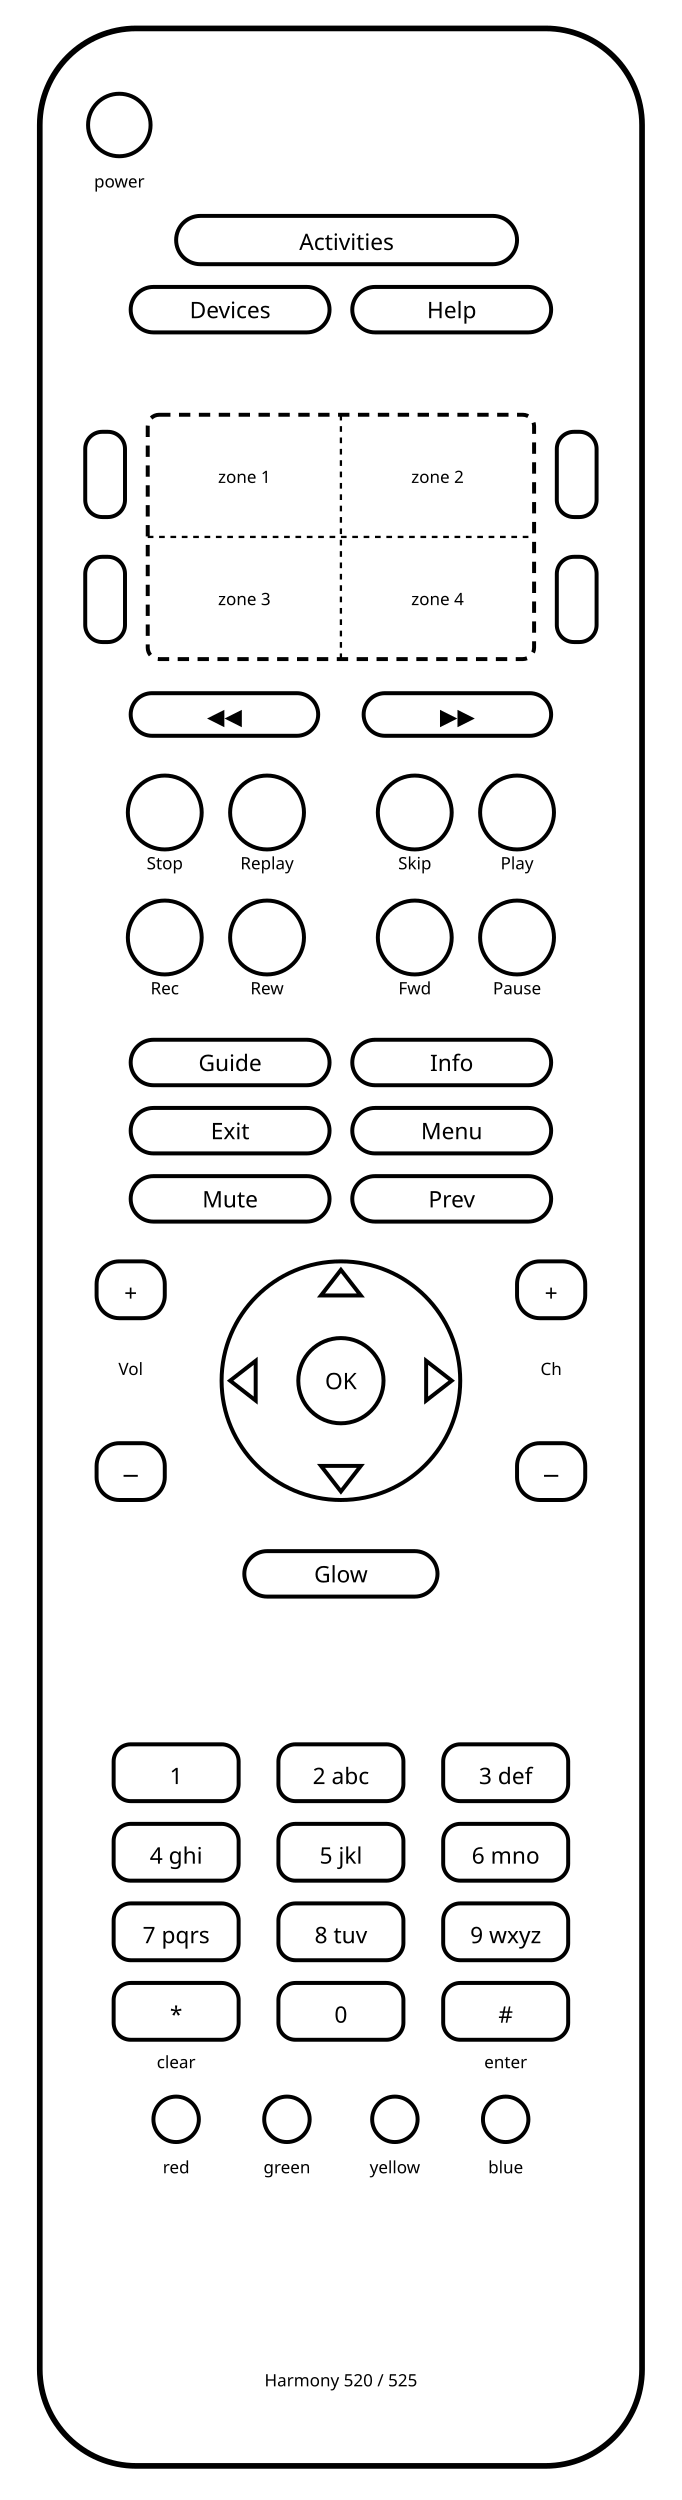
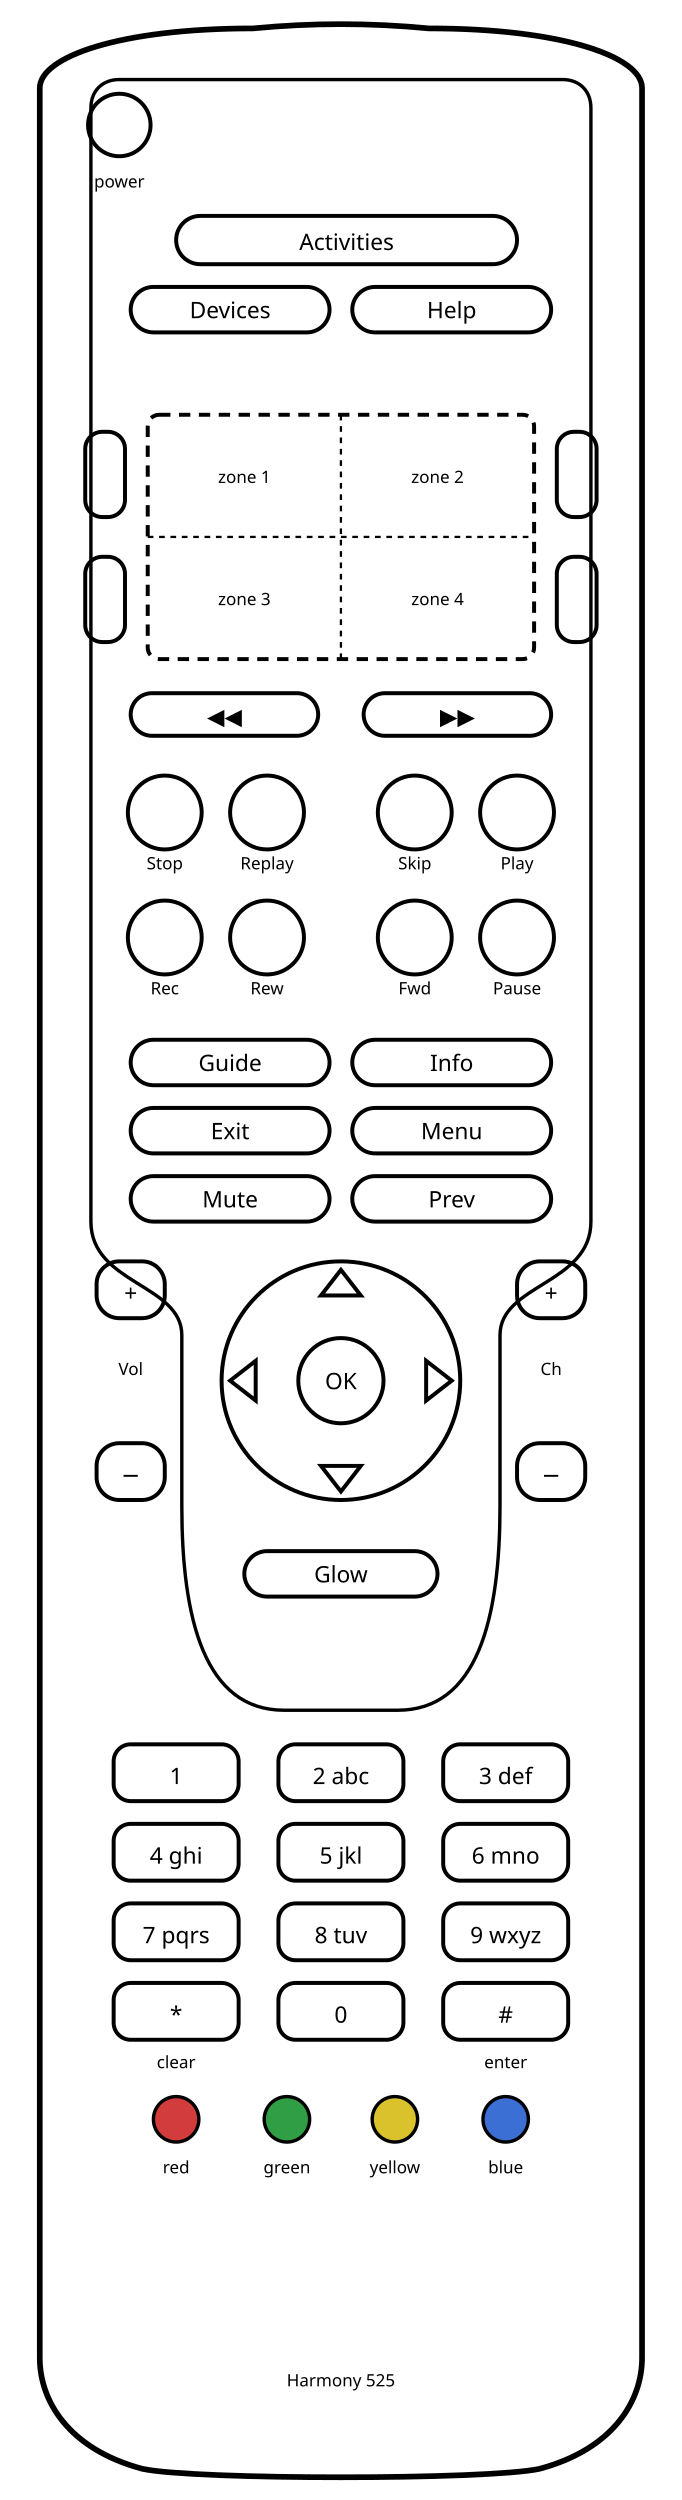
<svg xmlns="http://www.w3.org/2000/svg" viewBox="0 0 240 880" width="240" height="880" role="img" aria-labelledby="title desc">
  <style>
    /* currentColor throughout, so the page decides light or dark and this follows. */
    .body { fill: none; stroke: currentColor; stroke-width: 2; }
    .key  { fill: none; stroke: currentColor; stroke-width: 1.4; }
    .lcd  { fill: none; stroke: currentColor; stroke-width: 1.4; stroke-dasharray: 4 3; }
    .lbl  { fill: currentColor; stroke: none; font: 8px system-ui, sans-serif; text-anchor: middle; }
    .lbl-sm { fill: currentColor; stroke: none; font: 6px system-ui, sans-serif; text-anchor: middle; }
    .zone { fill: none; stroke: currentColor; stroke-width: 0.8; stroke-dasharray: 2 2; }
+     .region { fill: none; stroke: currentColor; stroke-width: 1.2; }
+     /* The teletext keys keep the currentColor stroke as well as the fill, so the shape still reads
+        against a light and a dark background. These four fills are the only ones in the file. */
+     .key-colour { stroke: currentColor; stroke-width: 1.2; }
+     .c-red    { fill: #d23c3c; }
+     .c-green  { fill: #2f9e44; }
+     .c-yellow { fill: #d9c22b; }
+     .c-blue   { fill: #3b6fd4; }
  </style>
-   <rect class="body" x="14" y="10" width="212" height="858" rx="34" />
+   <path class="body" d="M 14 31     C 14 20 42 10 89 10     C 110 8 130 8 151 10     C 198 10 226 20 226 31     L 226 830     C 226 845 216 862 190 869     C 172 873 68 873 50 869     C 24 862 14 845 14 830 Z" />
+   <path class="region" id="panel-recess" d="M 42 28     L 198 28     C 204 28 208 32 208 38     L 208 430     C 208 452 176 452 176 470     L 176 530     C 176 570 168 602 140 602     L 100 602     C 72 602 64 570 64 530     L 64 470     C 64 452 32 452 32 430     L 32 38     C 32 32 36 28 42 28 Z" />
  <g id="power-and-mode">
    <circle class="key" id="k-power" cx="42" cy="44" r="11" />
    <text class="lbl-sm" x="42" y="66">power</text>
    <rect class="key" id="k-activities" x="62" y="76" width="120" height="17" rx="8.5" />
    <text class="lbl" x="122" y="88">Activities</text>
    <rect class="key" id="k-devices" x="46" y="101" width="70" height="16" rx="8" />
    <text class="lbl" x="81" y="112">Devices</text>
    <rect class="key" id="k-help" x="124" y="101" width="70" height="16" rx="8" />
    <text class="lbl" x="159" y="112">Help</text>
  </g>
  <g id="screen">
    <rect class="lcd" x="52" y="146" width="136" height="86" rx="4" />
    <line class="zone" x1="120" y1="146" x2="120" y2="232" />
    <line class="zone" x1="52" y1="189" x2="188" y2="189" />
    <text class="lbl-sm" x="86" y="170">zone 1</text>
    <text class="lbl-sm" x="154" y="170">zone 2</text>
    <text class="lbl-sm" x="86" y="213">zone 3</text>
    <text class="lbl-sm" x="154" y="213">zone 4</text>
  </g>
  <g id="soft-keys">
    <rect class="key" id="k-soft-upper-left" x="30" y="152" width="14" height="30" rx="6" data-scan-candidates="30 31 38 39" data-zone="1" />
    <rect class="key" id="k-soft-lower-left" x="30" y="196" width="14" height="30" rx="6" data-scan-candidates="30 31 38 39" data-zone="3" />
    <rect class="key" id="k-soft-upper-right" x="196" y="152" width="14" height="30" rx="6" data-scan-candidates="30 31 38 39" data-zone="2" />
    <rect class="key" id="k-soft-lower-right" x="196" y="196" width="14" height="30" rx="6" data-scan-candidates="30 31 38 39" data-zone="4" />
  </g>
  <g id="arrow-bars">
    <rect class="key" id="k-prev-page" x="46" y="244" width="66" height="15" rx="7.5" />
    <text class="lbl" x="79" y="255">◀◀</text>
    <rect class="key" id="k-next-page" x="128" y="244" width="66" height="15" rx="7.5" />
    <text class="lbl" x="161" y="255">▶▶</text>
  </g>
  <g id="transport">
    <circle class="key" id="k-stop" cx="58" cy="286" r="13" />
    <circle class="key" id="k-replay" cx="94" cy="286" r="13" />
    <circle class="key" id="k-skip" cx="146" cy="286" r="13" />
    <circle class="key" id="k-play" cx="182" cy="286" r="13" />
    <text class="lbl-sm" x="58" y="306">Stop</text>
    <text class="lbl-sm" x="94" y="306">Replay</text>
    <text class="lbl-sm" x="146" y="306">Skip</text>
    <text class="lbl-sm" x="182" y="306">Play</text>
    <circle class="key" id="k-record" cx="58" cy="330" r="13" />
    <circle class="key" id="k-rewind" cx="94" cy="330" r="13" />
    <circle class="key" id="k-forward" cx="146" cy="330" r="13" />
    <circle class="key" id="k-pause" cx="182" cy="330" r="13" />
    <text class="lbl-sm" x="58" y="350">Rec</text>
    <text class="lbl-sm" x="94" y="350">Rew</text>
    <text class="lbl-sm" x="146" y="350">Fwd</text>
    <text class="lbl-sm" x="182" y="350">Pause</text>
  </g>
  <g id="menu-keys">
    <rect class="key" id="k-guide" x="46" y="366" width="70" height="16" rx="8" />
    <text class="lbl" x="81" y="377">Guide</text>
    <rect class="key" id="k-info" x="124" y="366" width="70" height="16" rx="8" />
    <text class="lbl" x="159" y="377">Info</text>
    <rect class="key" id="k-exit" x="46" y="390" width="70" height="16" rx="8" />
    <text class="lbl" x="81" y="401">Exit</text>
    <rect class="key" id="k-menu" x="124" y="390" width="70" height="16" rx="8" />
    <text class="lbl" x="159" y="401">Menu</text>
    <rect class="key" id="k-mute" x="46" y="414" width="70" height="16" rx="8" />
    <text class="lbl" x="81" y="425">Mute</text>
    <rect class="key" id="k-prev" x="124" y="414" width="70" height="16" rx="8" />
    <text class="lbl" x="159" y="425">Prev</text>
  </g>
  <g id="rockers-and-pad">
    <rect class="key" id="k-volume-up" x="34" y="444" width="24" height="20" rx="8" />
    <text class="lbl" x="46" y="458">+</text>
    <rect class="key" id="k-volume-down" x="34" y="508" width="24" height="20" rx="8" />
    <text class="lbl" x="46" y="522">−</text>
    <text class="lbl-sm" x="46" y="484">Vol</text>
    <rect class="key" id="k-channel-up" x="182" y="444" width="24" height="20" rx="8" />
    <text class="lbl" x="194" y="458">+</text>
    <rect class="key" id="k-channel-down" x="182" y="508" width="24" height="20" rx="8" />
    <text class="lbl" x="194" y="522">−</text>
    <text class="lbl-sm" x="194" y="484">Ch</text>
    <circle class="key" id="k-pad" cx="120" cy="486" r="42" />
    <circle class="key" id="k-ok" cx="120" cy="486" r="15" />
    <text class="lbl" x="120" y="489">OK</text>
    <path class="key" id="k-up" d="M113 456 h14 l-7 -9 z" />
    <path class="key" id="k-down" d="M113 516 h14 l-7 9 z" />
    <path class="key" id="k-left" d="M90 479 v14 l-9 -7 z" />
    <path class="key" id="k-right" d="M150 479 v14 l9 -7 z" />
  </g>
  <rect class="key" id="k-glow" x="86" y="546" width="68" height="16" rx="8" />
  <text class="lbl" x="120" y="557">Glow</text>
  <g id="keypad">
    <rect class="key" id="k-1" x="40" y="614" width="44" height="20" rx="6" />
    <text class="lbl" x="62" y="628">1</text>
    <rect class="key" id="k-2" x="98" y="614" width="44" height="20" rx="6" />
    <text class="lbl" x="120" y="628">2 abc</text>
    <rect class="key" id="k-3" x="156" y="614" width="44" height="20" rx="6" />
    <text class="lbl" x="178" y="628">3 def</text>
    <rect class="key" id="k-4" x="40" y="642" width="44" height="20" rx="6" />
    <text class="lbl" x="62" y="656">4 ghi</text>
    <rect class="key" id="k-5" x="98" y="642" width="44" height="20" rx="6" />
    <text class="lbl" x="120" y="656">5 jkl</text>
    <rect class="key" id="k-6" x="156" y="642" width="44" height="20" rx="6" />
    <text class="lbl" x="178" y="656">6 mno</text>
    <rect class="key" id="k-7" x="40" y="670" width="44" height="20" rx="6" />
    <text class="lbl" x="62" y="684">7 pqrs</text>
    <rect class="key" id="k-8" x="98" y="670" width="44" height="20" rx="6" />
    <text class="lbl" x="120" y="684">8 tuv</text>
    <rect class="key" id="k-9" x="156" y="670" width="44" height="20" rx="6" />
    <text class="lbl" x="178" y="684">9 wxyz</text>
    <rect class="key" id="k-star" x="40" y="698" width="44" height="20" rx="6" />
    <text class="lbl" x="62" y="712">*</text>
    <text class="lbl-sm" x="62" y="728">clear</text>
    <rect class="key" id="k-0" x="98" y="698" width="44" height="20" rx="6" />
    <text class="lbl" x="120" y="712">0</text>
    <rect class="key" id="k-hash" x="156" y="698" width="44" height="20" rx="6" />
    <text class="lbl" x="178" y="712">#</text>
    <text class="lbl-sm" x="178" y="728">enter</text>
  </g>
  <g id="colour-keys">
-     <circle class="key" id="k-red" cx="62" cy="746" r="8" />
+     <circle class="key-colour c-red" id="k-red" cx="62" cy="746" r="8" />
    <text class="lbl-sm" x="62" y="765">red</text>
-     <circle class="key" id="k-green" cx="101" cy="746" r="8" />
+     <circle class="key-colour c-green" id="k-green" cx="101" cy="746" r="8" />
    <text class="lbl-sm" x="101" y="765">green</text>
-     <circle class="key" id="k-yellow" cx="139" cy="746" r="8" />
+     <circle class="key-colour c-yellow" id="k-yellow" cx="139" cy="746" r="8" />
    <text class="lbl-sm" x="139" y="765">yellow</text>
-     <circle class="key" id="k-blue" cx="178" cy="746" r="8" />
+     <circle class="key-colour c-blue" id="k-blue" cx="178" cy="746" r="8" />
    <text class="lbl-sm" x="178" y="765">blue</text>
  </g>
-   <text class="lbl-sm" x="120" y="840">Harmony 520 / 525</text>
+   <text class="lbl-sm" x="120" y="840">Harmony 525</text>
</svg>
